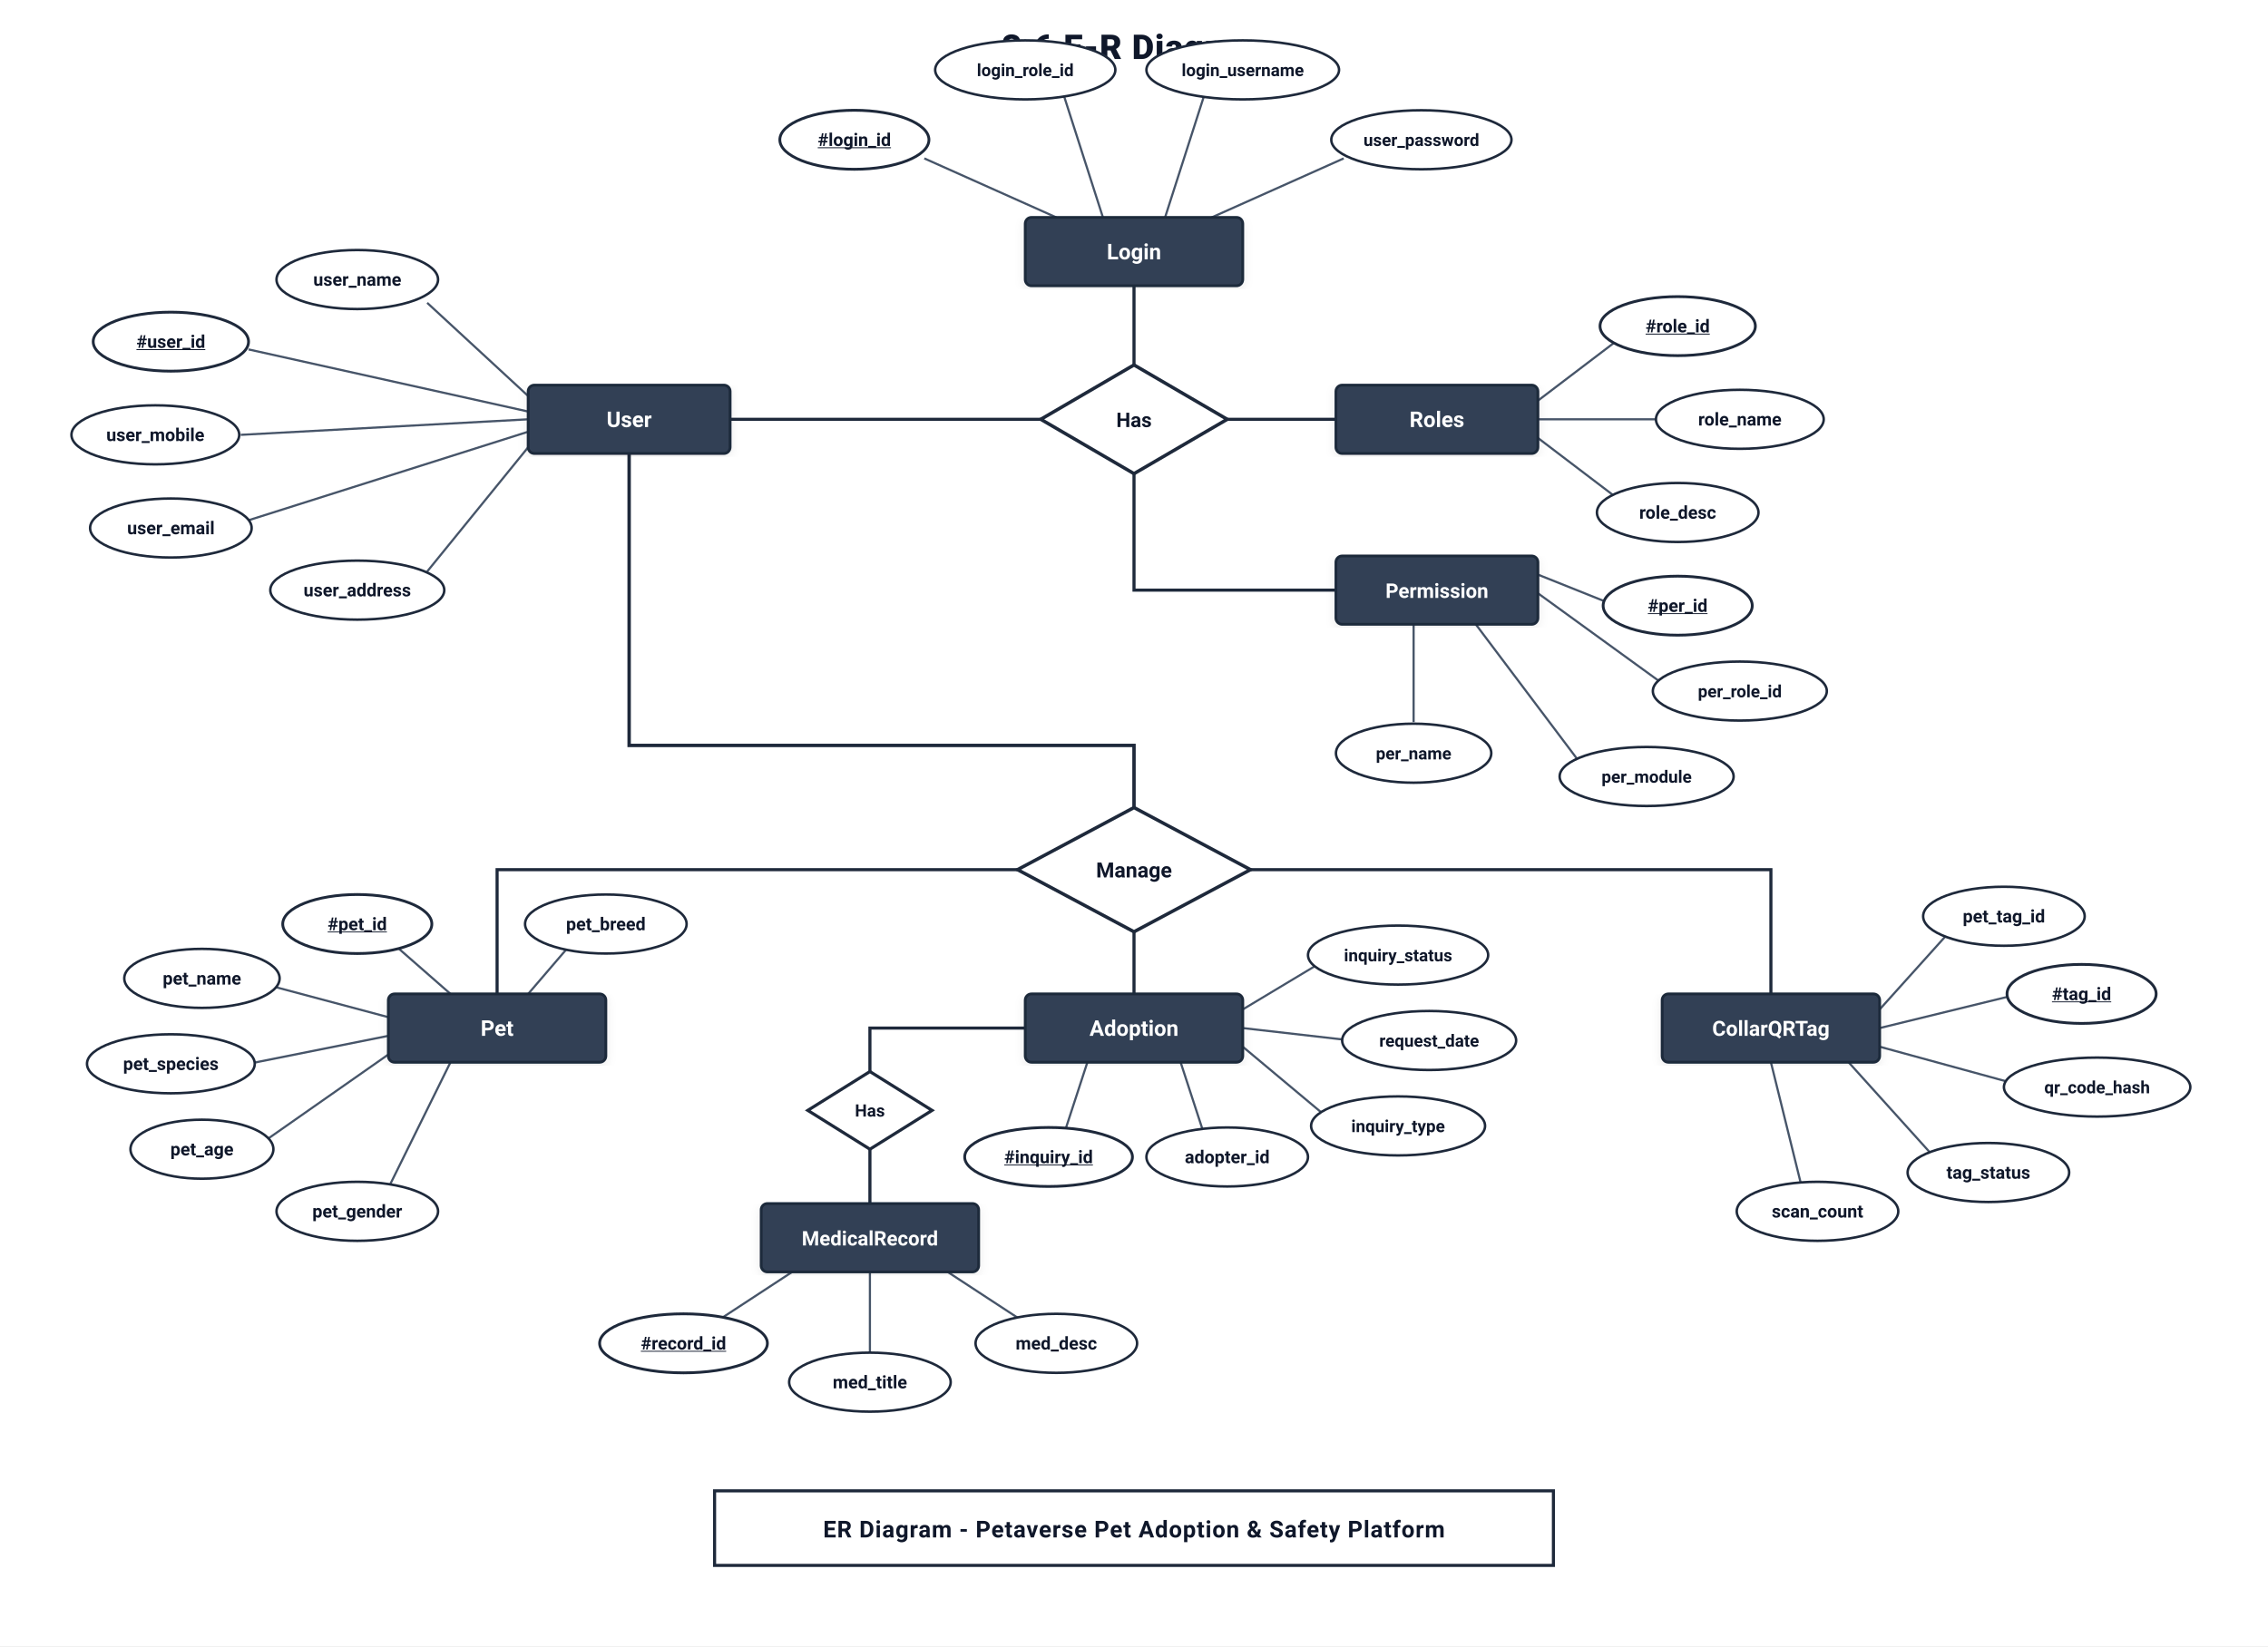
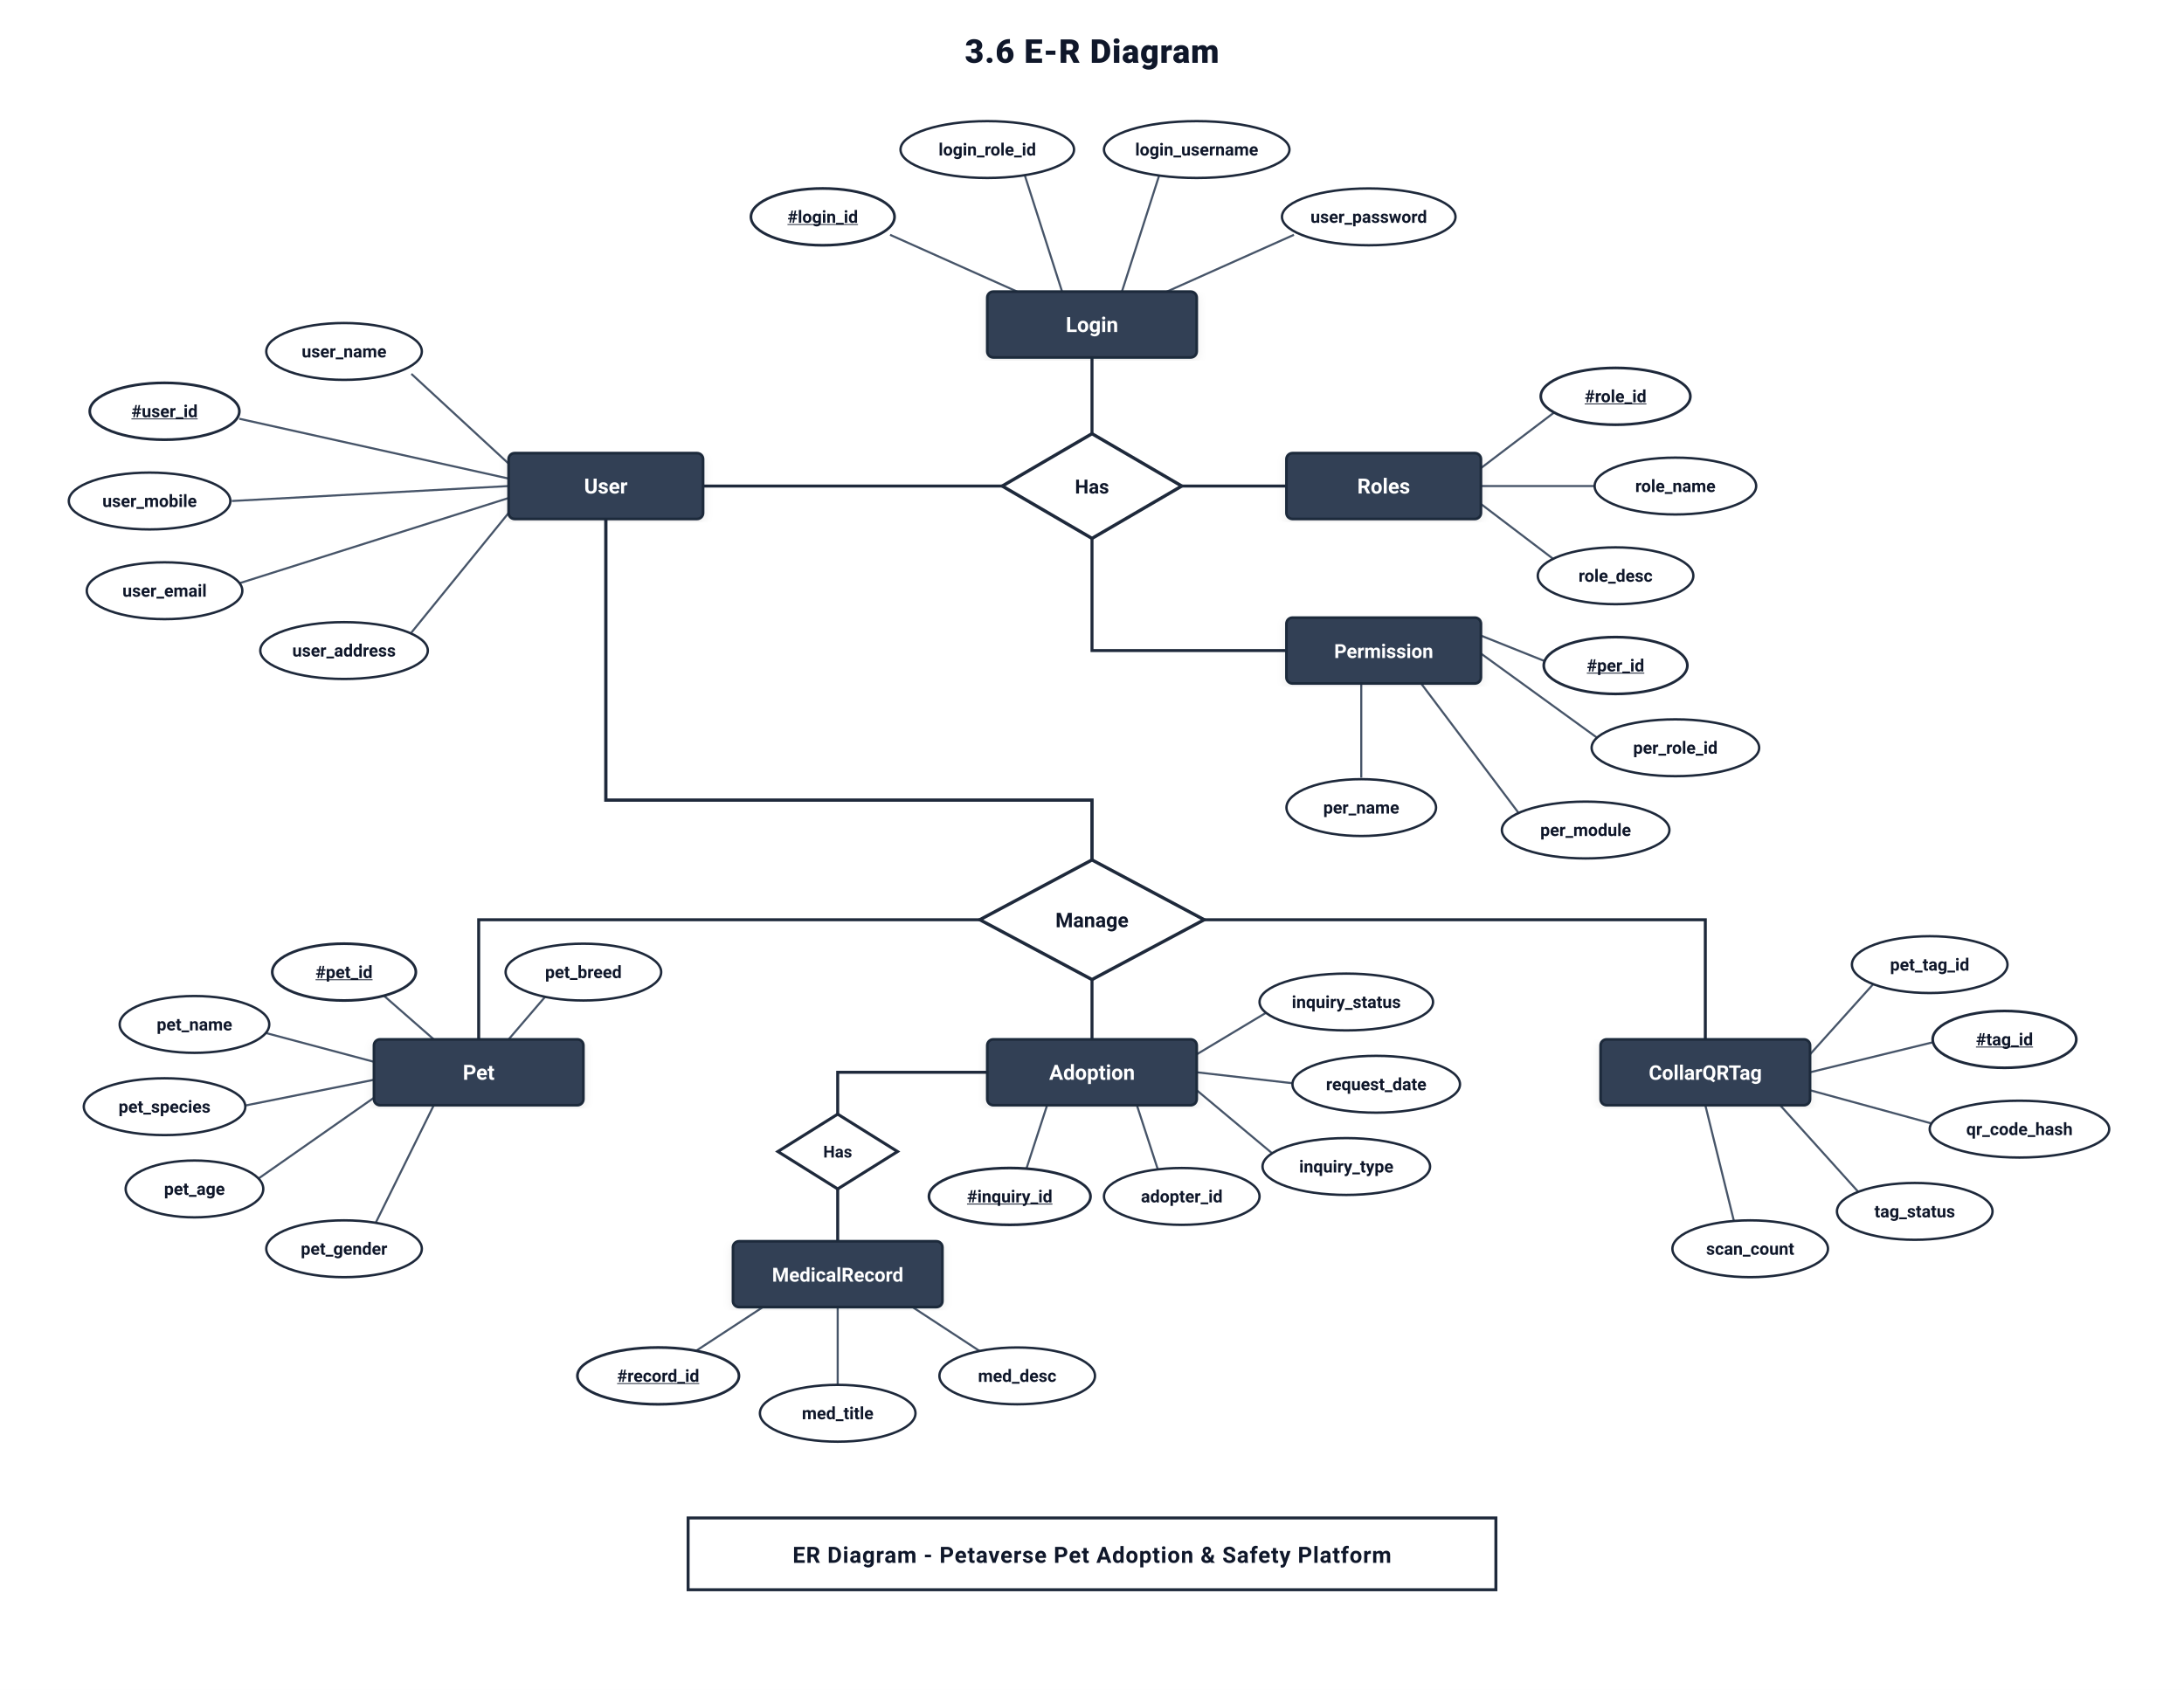
- <svg xmlns="http://www.w3.org/2000/svg" viewBox="0 0 1460 1060" width="100%" height="100%" style="background-color: #ffffff; font-family: -apple-system, BlinkMacSystemFont, 'Segoe UI', Roboto, Helvetica, Arial, sans-serif;">
+ <svg xmlns="http://www.w3.org/2000/svg" viewBox="0 0 1460 1130" width="100%" height="100%" style="background-color: #ffffff; font-family: -apple-system, BlinkMacSystemFont, 'Segoe UI', Roboto, Helvetica, Arial, sans-serif;">
  <defs>
    <filter id="shadow" x="-5%" y="-5%" width="110%" height="110%">
      <feDropShadow dx="0" dy="2" stdDeviation="3" flood-color="#0f172a" flood-opacity="0.08" />
    </filter>
  </defs>
  <rect width="100%" height="100%" fill="#ffffff" />
-   <text x="730" y="38" text-anchor="middle" fill="#0f172a" font-size="22" font-weight="800" letter-spacing="0.5">
+   <text x="730" y="42" text-anchor="middle" fill="#0f172a" font-size="22" font-weight="800" letter-spacing="0.5">
    3.6 E-R Diagram
  </text>
-   <line x1="670" y1="270" x2="470" y2="270" stroke="#1e293b" stroke-width="2" />
-   <line x1="730" y1="235" x2="730" y2="184" stroke="#1e293b" stroke-width="2" />
-   <line x1="790" y1="270" x2="860" y2="270" stroke="#1e293b" stroke-width="2" />
-   <path d="M 730 305 L 730 380 L 860 380" fill="none" stroke="#1e293b" stroke-width="2" />
-   <line x1="340" y1="255" x2="275" y2="195" stroke="#475569" stroke-width="1.4" />
-   <line x1="340" y1="265" x2="160" y2="225" stroke="#475569" stroke-width="1.4" />
-   <line x1="340" y1="270" x2="155" y2="280" stroke="#475569" stroke-width="1.4" />
-   <line x1="340" y1="278" x2="160" y2="335" stroke="#475569" stroke-width="1.4" />
-   <line x1="340" y1="288" x2="275" y2="368" stroke="#475569" stroke-width="1.4" />
-   <line x1="680" y1="140" x2="595" y2="102" stroke="#475569" stroke-width="1.4" />
-   <line x1="710" y1="140" x2="685" y2="62" stroke="#475569" stroke-width="1.4" />
-   <line x1="750" y1="140" x2="775" y2="62" stroke="#475569" stroke-width="1.4" />
-   <line x1="780" y1="140" x2="865" y2="102" stroke="#475569" stroke-width="1.4" />
-   <line x1="990" y1="258" x2="1040" y2="220" stroke="#475569" stroke-width="1.4" />
-   <line x1="990" y1="270" x2="1070" y2="270" stroke="#475569" stroke-width="1.4" />
-   <line x1="990" y1="282" x2="1040" y2="320" stroke="#475569" stroke-width="1.4" />
-   <line x1="990" y1="370" x2="1040" y2="390" stroke="#475569" stroke-width="1.4" />
-   <line x1="990" y1="382" x2="1070" y2="440" stroke="#475569" stroke-width="1.4" />
-   <line x1="950" y1="402" x2="1020" y2="495" stroke="#475569" stroke-width="1.4" />
-   <line x1="910" y1="402" x2="910" y2="465" stroke="#475569" stroke-width="1.4" />
-   <path d="M 405 292 L 405 480 L 730 480 L 730 520" fill="none" stroke="#1e293b" stroke-width="2.2" />
-   <path d="M 655 560 L 320 560 L 320 640" fill="none" stroke="#1e293b" stroke-width="2" />
-   <line x1="730" y1="600" x2="730" y2="640" stroke="#1e293b" stroke-width="2" />
-   <path d="M 805 560 L 1140 560 L 1140 640" fill="none" stroke="#1e293b" stroke-width="2" />
-   <line x1="340" y1="640" x2="370" y2="605" stroke="#475569" stroke-width="1.4" />
-   <line x1="290" y1="640" x2="250" y2="605" stroke="#475569" stroke-width="1.4" />
-   <line x1="250" y1="655" x2="175" y2="635" stroke="#475569" stroke-width="1.4" />
-   <line x1="250" y1="667" x2="160" y2="685" stroke="#475569" stroke-width="1.4" />
-   <line x1="250" y1="679" x2="170" y2="735" stroke="#475569" stroke-width="1.4" />
-   <line x1="290" y1="684" x2="250" y2="765" stroke="#475569" stroke-width="1.4" />
-   <line x1="800" y1="650" x2="850" y2="620" stroke="#475569" stroke-width="1.4" />
-   <line x1="800" y1="662" x2="870" y2="670" stroke="#475569" stroke-width="1.4" />
-   <line x1="800" y1="674" x2="855" y2="720" stroke="#475569" stroke-width="1.4" />
-   <line x1="760" y1="684" x2="775" y2="730" stroke="#475569" stroke-width="1.4" />
-   <line x1="700" y1="684" x2="685" y2="730" stroke="#475569" stroke-width="1.4" />
-   <path d="M 660 662 L 560 662 L 560 690" fill="none" stroke="#1e293b" stroke-width="2" />
-   <line x1="560" y1="740" x2="560" y2="775" stroke="#1e293b" stroke-width="2" />
-   <line x1="510" y1="819" x2="455" y2="855" stroke="#475569" stroke-width="1.4" />
-   <line x1="560" y1="819" x2="560" y2="872" stroke="#475569" stroke-width="1.4" />
-   <line x1="610" y1="819" x2="665" y2="855" stroke="#475569" stroke-width="1.4" />
-   <line x1="1210" y1="650" x2="1255" y2="600" stroke="#475569" stroke-width="1.4" />
-   <line x1="1210" y1="662" x2="1300" y2="640" stroke="#475569" stroke-width="1.4" />
-   <line x1="1210" y1="674" x2="1305" y2="700" stroke="#475569" stroke-width="1.4" />
-   <line x1="1190" y1="684" x2="1245" y2="745" stroke="#475569" stroke-width="1.4" />
-   <line x1="1140" y1="684" x2="1160" y2="765" stroke="#475569" stroke-width="1.4" />
-   <g transform="translate(730, 270)">
-     <polygon points="0,-35 60,0 0,35 -60,0" fill="#ffffff" stroke="#1e293b" stroke-width="2.2" />
-     <text x="0" y="5" text-anchor="middle" fill="#0f172a" font-size="13" font-weight="700">Has</text>
+   <g transform="translate(0, 55)">
+     <line x1="670" y1="270" x2="470" y2="270" stroke="#1e293b" stroke-width="2" />
+     <line x1="730" y1="235" x2="730" y2="184" stroke="#1e293b" stroke-width="2" />
+     <line x1="790" y1="270" x2="860" y2="270" stroke="#1e293b" stroke-width="2" />
+     <path d="M 730 305 L 730 380 L 860 380" fill="none" stroke="#1e293b" stroke-width="2" />
+     <line x1="340" y1="255" x2="275" y2="195" stroke="#475569" stroke-width="1.4" />
+     <line x1="340" y1="265" x2="160" y2="225" stroke="#475569" stroke-width="1.4" />
+     <line x1="340" y1="270" x2="155" y2="280" stroke="#475569" stroke-width="1.4" />
+     <line x1="340" y1="278" x2="160" y2="335" stroke="#475569" stroke-width="1.4" />
+     <line x1="340" y1="288" x2="275" y2="368" stroke="#475569" stroke-width="1.4" />
+     <line x1="680" y1="140" x2="595" y2="102" stroke="#475569" stroke-width="1.4" />
+     <line x1="710" y1="140" x2="685" y2="62" stroke="#475569" stroke-width="1.4" />
+     <line x1="750" y1="140" x2="775" y2="62" stroke="#475569" stroke-width="1.4" />
+     <line x1="780" y1="140" x2="865" y2="102" stroke="#475569" stroke-width="1.4" />
+     <line x1="990" y1="258" x2="1040" y2="220" stroke="#475569" stroke-width="1.4" />
+     <line x1="990" y1="270" x2="1070" y2="270" stroke="#475569" stroke-width="1.4" />
+     <line x1="990" y1="282" x2="1040" y2="320" stroke="#475569" stroke-width="1.4" />
+     <line x1="990" y1="370" x2="1040" y2="390" stroke="#475569" stroke-width="1.4" />
+     <line x1="990" y1="382" x2="1070" y2="440" stroke="#475569" stroke-width="1.4" />
+     <line x1="950" y1="402" x2="1020" y2="495" stroke="#475569" stroke-width="1.4" />
+     <line x1="910" y1="402" x2="910" y2="465" stroke="#475569" stroke-width="1.4" />
+     <path d="M 405 292 L 405 480 L 730 480 L 730 520" fill="none" stroke="#1e293b" stroke-width="2.2" />
+     <path d="M 655 560 L 320 560 L 320 640" fill="none" stroke="#1e293b" stroke-width="2" />
+     <line x1="730" y1="600" x2="730" y2="640" stroke="#1e293b" stroke-width="2" />
+     <path d="M 805 560 L 1140 560 L 1140 640" fill="none" stroke="#1e293b" stroke-width="2" />
+     <line x1="340" y1="640" x2="370" y2="605" stroke="#475569" stroke-width="1.4" />
+     <line x1="290" y1="640" x2="250" y2="605" stroke="#475569" stroke-width="1.4" />
+     <line x1="250" y1="655" x2="175" y2="635" stroke="#475569" stroke-width="1.4" />
+     <line x1="250" y1="667" x2="160" y2="685" stroke="#475569" stroke-width="1.4" />
+     <line x1="250" y1="679" x2="170" y2="735" stroke="#475569" stroke-width="1.4" />
+     <line x1="290" y1="684" x2="250" y2="765" stroke="#475569" stroke-width="1.4" />
+     <line x1="800" y1="650" x2="850" y2="620" stroke="#475569" stroke-width="1.4" />
+     <line x1="800" y1="662" x2="870" y2="670" stroke="#475569" stroke-width="1.4" />
+     <line x1="800" y1="674" x2="855" y2="720" stroke="#475569" stroke-width="1.4" />
+     <line x1="760" y1="684" x2="775" y2="730" stroke="#475569" stroke-width="1.4" />
+     <line x1="700" y1="684" x2="685" y2="730" stroke="#475569" stroke-width="1.4" />
+     <path d="M 660 662 L 560 662 L 560 690" fill="none" stroke="#1e293b" stroke-width="2" />
+     <line x1="560" y1="740" x2="560" y2="775" stroke="#1e293b" stroke-width="2" />
+     <line x1="510" y1="819" x2="455" y2="855" stroke="#475569" stroke-width="1.4" />
+     <line x1="560" y1="819" x2="560" y2="872" stroke="#475569" stroke-width="1.4" />
+     <line x1="610" y1="819" x2="665" y2="855" stroke="#475569" stroke-width="1.4" />
+     <line x1="1210" y1="650" x2="1255" y2="600" stroke="#475569" stroke-width="1.4" />
+     <line x1="1210" y1="662" x2="1300" y2="640" stroke="#475569" stroke-width="1.4" />
+     <line x1="1210" y1="674" x2="1305" y2="700" stroke="#475569" stroke-width="1.4" />
+     <line x1="1190" y1="684" x2="1245" y2="745" stroke="#475569" stroke-width="1.4" />
+     <line x1="1140" y1="684" x2="1160" y2="765" stroke="#475569" stroke-width="1.4" />
+     <g transform="translate(730, 270)">
+       <polygon points="0,-35 60,0 0,35 -60,0" fill="#ffffff" stroke="#1e293b" stroke-width="2.2" />
+       <text x="0" y="5" text-anchor="middle" fill="#0f172a" font-size="13" font-weight="700">Has</text>
+     </g>
+     <g transform="translate(730, 560)">
+       <polygon points="0,-40 75,0 0,40 -75,0" fill="#ffffff" stroke="#1e293b" stroke-width="2.2" />
+       <text x="0" y="5" text-anchor="middle" fill="#0f172a" font-size="13.5" font-weight="700">Manage</text>
+     </g>
+     <g transform="translate(560, 715)">
+       <polygon points="0,-25 40,0 0,25 -40,0" fill="#ffffff" stroke="#1e293b" stroke-width="2" />
+       <text x="0" y="4" text-anchor="middle" fill="#0f172a" font-size="11" font-weight="700">Has</text>
+     </g>
+     <g transform="translate(340, 248)" filter="url(#shadow)">
+       <rect width="130" height="44" rx="4" fill="#334155" stroke="#1e293b" stroke-width="1.8" />
+       <text x="65" y="27" text-anchor="middle" fill="#ffffff" font-size="14" font-weight="700">User</text>
+     </g>
+     <g transform="translate(660, 140)" filter="url(#shadow)">
+       <rect width="140" height="44" rx="4" fill="#334155" stroke="#1e293b" stroke-width="1.8" />
+       <text x="70" y="27" text-anchor="middle" fill="#ffffff" font-size="14" font-weight="700">Login</text>
+     </g>
+     <g transform="translate(860, 248)" filter="url(#shadow)">
+       <rect width="130" height="44" rx="4" fill="#334155" stroke="#1e293b" stroke-width="1.8" />
+       <text x="65" y="27" text-anchor="middle" fill="#ffffff" font-size="14" font-weight="700">Roles</text>
+     </g>
+     <g transform="translate(860, 358)" filter="url(#shadow)">
+       <rect width="130" height="44" rx="4" fill="#334155" stroke="#1e293b" stroke-width="1.8" />
+       <text x="65" y="27" text-anchor="middle" fill="#ffffff" font-size="13" font-weight="700">Permission</text>
+     </g>
+     <g transform="translate(250, 640)" filter="url(#shadow)">
+       <rect width="140" height="44" rx="4" fill="#334155" stroke="#1e293b" stroke-width="1.8" />
+       <text x="70" y="27" text-anchor="middle" fill="#ffffff" font-size="14" font-weight="700">Pet</text>
+     </g>
+     <g transform="translate(660, 640)" filter="url(#shadow)">
+       <rect width="140" height="44" rx="4" fill="#334155" stroke="#1e293b" stroke-width="1.8" />
+       <text x="70" y="27" text-anchor="middle" fill="#ffffff" font-size="14" font-weight="700">Adoption</text>
+     </g>
+     <g transform="translate(1070, 640)" filter="url(#shadow)">
+       <rect width="140" height="44" rx="4" fill="#334155" stroke="#1e293b" stroke-width="1.8" />
+       <text x="70" y="27" text-anchor="middle" fill="#ffffff" font-size="13.5" font-weight="700">CollarQRTag</text>
+     </g>
+     <g transform="translate(490, 775)" filter="url(#shadow)">
+       <rect width="140" height="44" rx="4" fill="#334155" stroke="#1e293b" stroke-width="1.8" />
+       <text x="70" y="27" text-anchor="middle" fill="#ffffff" font-size="13" font-weight="700">MedicalRecord</text>
+     </g>
+     <g transform="translate(230, 180)">
+       <ellipse cx="0" cy="0" rx="52" ry="19" fill="#ffffff" stroke="#1e293b" stroke-width="1.6" />
+       <text x="0" y="4" text-anchor="middle" fill="#0f172a" font-size="11.5" font-weight="600">user_name</text>
+     </g>
+     <g transform="translate(110, 220)">
+       <ellipse cx="0" cy="0" rx="50" ry="19" fill="#ffffff" stroke="#1e293b" stroke-width="1.8" />
+       <text x="0" y="4" text-anchor="middle" fill="#0f172a" font-size="11.5" font-weight="700" text-decoration="underline">#user_id</text>
+     </g>
+     <g transform="translate(100, 280)">
+       <ellipse cx="0" cy="0" rx="54" ry="19" fill="#ffffff" stroke="#1e293b" stroke-width="1.6" />
+       <text x="0" y="4" text-anchor="middle" fill="#0f172a" font-size="11.5" font-weight="600">user_mobile</text>
+     </g>
+     <g transform="translate(110, 340)">
+       <ellipse cx="0" cy="0" rx="52" ry="19" fill="#ffffff" stroke="#1e293b" stroke-width="1.6" />
+       <text x="0" y="4" text-anchor="middle" fill="#0f172a" font-size="11.5" font-weight="600">user_email</text>
+     </g>
+     <g transform="translate(230, 380)">
+       <ellipse cx="0" cy="0" rx="56" ry="19" fill="#ffffff" stroke="#1e293b" stroke-width="1.6" />
+       <text x="0" y="4" text-anchor="middle" fill="#0f172a" font-size="11.5" font-weight="600">user_address</text>
+     </g>
+     <g transform="translate(550, 90)">
+       <ellipse cx="0" cy="0" rx="48" ry="19" fill="#ffffff" stroke="#1e293b" stroke-width="1.8" />
+       <text x="0" y="4" text-anchor="middle" fill="#0f172a" font-size="11.5" font-weight="700" text-decoration="underline">#login_id</text>
+     </g>
+     <g transform="translate(660, 45)">
+       <ellipse cx="0" cy="0" rx="58" ry="19" fill="#ffffff" stroke="#1e293b" stroke-width="1.6" />
+       <text x="0" y="4" text-anchor="middle" fill="#0f172a" font-size="11.5" font-weight="600">login_role_id</text>
+     </g>
+     <g transform="translate(800, 45)">
+       <ellipse cx="0" cy="0" rx="62" ry="19" fill="#ffffff" stroke="#1e293b" stroke-width="1.6" />
+       <text x="0" y="4" text-anchor="middle" fill="#0f172a" font-size="11.5" font-weight="600">login_username</text>
+     </g>
+     <g transform="translate(915, 90)">
+       <ellipse cx="0" cy="0" rx="58" ry="19" fill="#ffffff" stroke="#1e293b" stroke-width="1.6" />
+       <text x="0" y="4" text-anchor="middle" fill="#0f172a" font-size="11.5" font-weight="600">user_password</text>
+     </g>
+     <g transform="translate(1080, 210)">
+       <ellipse cx="0" cy="0" rx="50" ry="19" fill="#ffffff" stroke="#1e293b" stroke-width="1.8" />
+       <text x="0" y="4" text-anchor="middle" fill="#0f172a" font-size="11.5" font-weight="700" text-decoration="underline">#role_id</text>
+     </g>
+     <g transform="translate(1120, 270)">
+       <ellipse cx="0" cy="0" rx="54" ry="19" fill="#ffffff" stroke="#1e293b" stroke-width="1.6" />
+       <text x="0" y="4" text-anchor="middle" fill="#0f172a" font-size="11.5" font-weight="600">role_name</text>
+     </g>
+     <g transform="translate(1080, 330)">
+       <ellipse cx="0" cy="0" rx="52" ry="19" fill="#ffffff" stroke="#1e293b" stroke-width="1.6" />
+       <text x="0" y="4" text-anchor="middle" fill="#0f172a" font-size="11.5" font-weight="600">role_desc</text>
+     </g>
+     <g transform="translate(1080, 390)">
+       <ellipse cx="0" cy="0" rx="48" ry="19" fill="#ffffff" stroke="#1e293b" stroke-width="1.8" />
+       <text x="0" y="4" text-anchor="middle" fill="#0f172a" font-size="11.5" font-weight="700" text-decoration="underline">#per_id</text>
+     </g>
+     <g transform="translate(1120, 445)">
+       <ellipse cx="0" cy="0" rx="56" ry="19" fill="#ffffff" stroke="#1e293b" stroke-width="1.6" />
+       <text x="0" y="4" text-anchor="middle" fill="#0f172a" font-size="11.5" font-weight="600">per_role_id</text>
+     </g>
+     <g transform="translate(1060, 500)">
+       <ellipse cx="0" cy="0" rx="56" ry="19" fill="#ffffff" stroke="#1e293b" stroke-width="1.6" />
+       <text x="0" y="4" text-anchor="middle" fill="#0f172a" font-size="11.5" font-weight="600">per_module</text>
+     </g>
+     <g transform="translate(910, 485)">
+       <ellipse cx="0" cy="0" rx="50" ry="19" fill="#ffffff" stroke="#1e293b" stroke-width="1.6" />
+       <text x="0" y="4" text-anchor="middle" fill="#0f172a" font-size="11.5" font-weight="600">per_name</text>
+     </g>
+     <g transform="translate(390, 595)">
+       <ellipse cx="0" cy="0" rx="52" ry="19" fill="#ffffff" stroke="#1e293b" stroke-width="1.6" />
+       <text x="0" y="4" text-anchor="middle" fill="#0f172a" font-size="11.5" font-weight="600">pet_breed</text>
+     </g>
+     <g transform="translate(230, 595)">
+       <ellipse cx="0" cy="0" rx="48" ry="19" fill="#ffffff" stroke="#1e293b" stroke-width="1.8" />
+       <text x="0" y="4" text-anchor="middle" fill="#0f172a" font-size="11.5" font-weight="700" text-decoration="underline">#pet_id</text>
+     </g>
+     <g transform="translate(130, 630)">
+       <ellipse cx="0" cy="0" rx="50" ry="19" fill="#ffffff" stroke="#1e293b" stroke-width="1.6" />
+       <text x="0" y="4" text-anchor="middle" fill="#0f172a" font-size="11.5" font-weight="600">pet_name</text>
+     </g>
+     <g transform="translate(110, 685)">
+       <ellipse cx="0" cy="0" rx="54" ry="19" fill="#ffffff" stroke="#1e293b" stroke-width="1.6" />
+       <text x="0" y="4" text-anchor="middle" fill="#0f172a" font-size="11.5" font-weight="600">pet_species</text>
+     </g>
+     <g transform="translate(130, 740)">
+       <ellipse cx="0" cy="0" rx="46" ry="19" fill="#ffffff" stroke="#1e293b" stroke-width="1.6" />
+       <text x="0" y="4" text-anchor="middle" fill="#0f172a" font-size="11.5" font-weight="600">pet_age</text>
+     </g>
+     <g transform="translate(230, 780)">
+       <ellipse cx="0" cy="0" rx="52" ry="19" fill="#ffffff" stroke="#1e293b" stroke-width="1.6" />
+       <text x="0" y="4" text-anchor="middle" fill="#0f172a" font-size="11.5" font-weight="600">pet_gender</text>
+     </g>
+     <g transform="translate(900, 615)">
+       <ellipse cx="0" cy="0" rx="58" ry="19" fill="#ffffff" stroke="#1e293b" stroke-width="1.6" />
+       <text x="0" y="4" text-anchor="middle" fill="#0f172a" font-size="11.5" font-weight="600">inquiry_status</text>
+     </g>
+     <g transform="translate(920, 670)">
+       <ellipse cx="0" cy="0" rx="56" ry="19" fill="#ffffff" stroke="#1e293b" stroke-width="1.6" />
+       <text x="0" y="4" text-anchor="middle" fill="#0f172a" font-size="11.5" font-weight="600">request_date</text>
+     </g>
+     <g transform="translate(900, 725)">
+       <ellipse cx="0" cy="0" rx="56" ry="19" fill="#ffffff" stroke="#1e293b" stroke-width="1.6" />
+       <text x="0" y="4" text-anchor="middle" fill="#0f172a" font-size="11.5" font-weight="600">inquiry_type</text>
+     </g>
+     <g transform="translate(790, 745)">
+       <ellipse cx="0" cy="0" rx="52" ry="19" fill="#ffffff" stroke="#1e293b" stroke-width="1.6" />
+       <text x="0" y="4" text-anchor="middle" fill="#0f172a" font-size="11.5" font-weight="600">adopter_id</text>
+     </g>
+     <g transform="translate(675, 745)">
+       <ellipse cx="0" cy="0" rx="54" ry="19" fill="#ffffff" stroke="#1e293b" stroke-width="1.8" />
+       <text x="0" y="4" text-anchor="middle" fill="#0f172a" font-size="11.5" font-weight="700" text-decoration="underline">#inquiry_id</text>
+     </g>
+     <g transform="translate(440, 865)">
+       <ellipse cx="0" cy="0" rx="54" ry="19" fill="#ffffff" stroke="#1e293b" stroke-width="1.8" />
+       <text x="0" y="4" text-anchor="middle" fill="#0f172a" font-size="11.5" font-weight="700" text-decoration="underline">#record_id</text>
+     </g>
+     <g transform="translate(560, 890)">
+       <ellipse cx="0" cy="0" rx="52" ry="19" fill="#ffffff" stroke="#1e293b" stroke-width="1.6" />
+       <text x="0" y="4" text-anchor="middle" fill="#0f172a" font-size="11.5" font-weight="600">med_title</text>
+     </g>
+     <g transform="translate(680, 865)">
+       <ellipse cx="0" cy="0" rx="52" ry="19" fill="#ffffff" stroke="#1e293b" stroke-width="1.6" />
+       <text x="0" y="4" text-anchor="middle" fill="#0f172a" font-size="11.5" font-weight="600">med_desc</text>
+     </g>
+     <g transform="translate(1290, 590)">
+       <ellipse cx="0" cy="0" rx="52" ry="19" fill="#ffffff" stroke="#1e293b" stroke-width="1.6" />
+       <text x="0" y="4" text-anchor="middle" fill="#0f172a" font-size="11.5" font-weight="600">pet_tag_id</text>
+     </g>
+     <g transform="translate(1340, 640)">
+       <ellipse cx="0" cy="0" rx="48" ry="19" fill="#ffffff" stroke="#1e293b" stroke-width="1.8" />
+       <text x="0" y="4" text-anchor="middle" fill="#0f172a" font-size="11.5" font-weight="700" text-decoration="underline">#tag_id</text>
+     </g>
+     <g transform="translate(1350, 700)">
+       <ellipse cx="0" cy="0" rx="60" ry="19" fill="#ffffff" stroke="#1e293b" stroke-width="1.6" />
+       <text x="0" y="4" text-anchor="middle" fill="#0f172a" font-size="11.5" font-weight="600">qr_code_hash</text>
+     </g>
+     <g transform="translate(1280, 755)">
+       <ellipse cx="0" cy="0" rx="52" ry="19" fill="#ffffff" stroke="#1e293b" stroke-width="1.6" />
+       <text x="0" y="4" text-anchor="middle" fill="#0f172a" font-size="11.5" font-weight="600">tag_status</text>
+     </g>
+     <g transform="translate(1170, 780)">
+       <ellipse cx="0" cy="0" rx="52" ry="19" fill="#ffffff" stroke="#1e293b" stroke-width="1.6" />
+       <text x="0" y="4" text-anchor="middle" fill="#0f172a" font-size="11.5" font-weight="600">scan_count</text>
+     </g>
+     <rect x="460" y="960" width="540" height="48" fill="#ffffff" stroke="#1e293b" stroke-width="2" />
+     <text x="730" y="990" text-anchor="middle" fill="#0f172a" font-size="15" font-weight="700" letter-spacing="0.5">
+       ER Diagram - Petaverse Pet Adoption &amp; Safety Platform
+     </text>
  </g>
-   <g transform="translate(730, 560)">
-     <polygon points="0,-40 75,0 0,40 -75,0" fill="#ffffff" stroke="#1e293b" stroke-width="2.2" />
-     <text x="0" y="5" text-anchor="middle" fill="#0f172a" font-size="13.5" font-weight="700">Manage</text>
-   </g>
-   <g transform="translate(560, 715)">
-     <polygon points="0,-25 40,0 0,25 -40,0" fill="#ffffff" stroke="#1e293b" stroke-width="2" />
-     <text x="0" y="4" text-anchor="middle" fill="#0f172a" font-size="11" font-weight="700">Has</text>
-   </g>
-   <g transform="translate(340, 248)" filter="url(#shadow)">
-     <rect width="130" height="44" rx="4" fill="#334155" stroke="#1e293b" stroke-width="1.8" />
-     <text x="65" y="27" text-anchor="middle" fill="#ffffff" font-size="14" font-weight="700">User</text>
-   </g>
-   <g transform="translate(660, 140)" filter="url(#shadow)">
-     <rect width="140" height="44" rx="4" fill="#334155" stroke="#1e293b" stroke-width="1.8" />
-     <text x="70" y="27" text-anchor="middle" fill="#ffffff" font-size="14" font-weight="700">Login</text>
-   </g>
-   <g transform="translate(860, 248)" filter="url(#shadow)">
-     <rect width="130" height="44" rx="4" fill="#334155" stroke="#1e293b" stroke-width="1.8" />
-     <text x="65" y="27" text-anchor="middle" fill="#ffffff" font-size="14" font-weight="700">Roles</text>
-   </g>
-   <g transform="translate(860, 358)" filter="url(#shadow)">
-     <rect width="130" height="44" rx="4" fill="#334155" stroke="#1e293b" stroke-width="1.8" />
-     <text x="65" y="27" text-anchor="middle" fill="#ffffff" font-size="13" font-weight="700">Permission</text>
-   </g>
-   <g transform="translate(250, 640)" filter="url(#shadow)">
-     <rect width="140" height="44" rx="4" fill="#334155" stroke="#1e293b" stroke-width="1.8" />
-     <text x="70" y="27" text-anchor="middle" fill="#ffffff" font-size="14" font-weight="700">Pet</text>
-   </g>
-   <g transform="translate(660, 640)" filter="url(#shadow)">
-     <rect width="140" height="44" rx="4" fill="#334155" stroke="#1e293b" stroke-width="1.8" />
-     <text x="70" y="27" text-anchor="middle" fill="#ffffff" font-size="14" font-weight="700">Adoption</text>
-   </g>
-   <g transform="translate(1070, 640)" filter="url(#shadow)">
-     <rect width="140" height="44" rx="4" fill="#334155" stroke="#1e293b" stroke-width="1.8" />
-     <text x="70" y="27" text-anchor="middle" fill="#ffffff" font-size="13.5" font-weight="700">CollarQRTag</text>
-   </g>
-   <g transform="translate(490, 775)" filter="url(#shadow)">
-     <rect width="140" height="44" rx="4" fill="#334155" stroke="#1e293b" stroke-width="1.8" />
-     <text x="70" y="27" text-anchor="middle" fill="#ffffff" font-size="13" font-weight="700">MedicalRecord</text>
-   </g>
-   <g transform="translate(230, 180)">
-     <ellipse cx="0" cy="0" rx="52" ry="19" fill="#ffffff" stroke="#1e293b" stroke-width="1.6" />
-     <text x="0" y="4" text-anchor="middle" fill="#0f172a" font-size="11.5" font-weight="600">user_name</text>
-   </g>
-   <g transform="translate(110, 220)">
-     <ellipse cx="0" cy="0" rx="50" ry="19" fill="#ffffff" stroke="#1e293b" stroke-width="1.8" />
-     <text x="0" y="4" text-anchor="middle" fill="#0f172a" font-size="11.5" font-weight="700" text-decoration="underline">#user_id</text>
-   </g>
-   <g transform="translate(100, 280)">
-     <ellipse cx="0" cy="0" rx="54" ry="19" fill="#ffffff" stroke="#1e293b" stroke-width="1.6" />
-     <text x="0" y="4" text-anchor="middle" fill="#0f172a" font-size="11.5" font-weight="600">user_mobile</text>
-   </g>
-   <g transform="translate(110, 340)">
-     <ellipse cx="0" cy="0" rx="52" ry="19" fill="#ffffff" stroke="#1e293b" stroke-width="1.6" />
-     <text x="0" y="4" text-anchor="middle" fill="#0f172a" font-size="11.5" font-weight="600">user_email</text>
-   </g>
-   <g transform="translate(230, 380)">
-     <ellipse cx="0" cy="0" rx="56" ry="19" fill="#ffffff" stroke="#1e293b" stroke-width="1.6" />
-     <text x="0" y="4" text-anchor="middle" fill="#0f172a" font-size="11.5" font-weight="600">user_address</text>
-   </g>
-   <g transform="translate(550, 90)">
-     <ellipse cx="0" cy="0" rx="48" ry="19" fill="#ffffff" stroke="#1e293b" stroke-width="1.8" />
-     <text x="0" y="4" text-anchor="middle" fill="#0f172a" font-size="11.5" font-weight="700" text-decoration="underline">#login_id</text>
-   </g>
-   <g transform="translate(660, 45)">
-     <ellipse cx="0" cy="0" rx="58" ry="19" fill="#ffffff" stroke="#1e293b" stroke-width="1.6" />
-     <text x="0" y="4" text-anchor="middle" fill="#0f172a" font-size="11" font-weight="600">login_role_id</text>
-   </g>
-   <g transform="translate(800, 45)">
-     <ellipse cx="0" cy="0" rx="62" ry="19" fill="#ffffff" stroke="#1e293b" stroke-width="1.6" />
-     <text x="0" y="4" text-anchor="middle" fill="#0f172a" font-size="11" font-weight="600">login_username</text>
-   </g>
-   <g transform="translate(915, 90)">
-     <ellipse cx="0" cy="0" rx="58" ry="19" fill="#ffffff" stroke="#1e293b" stroke-width="1.6" />
-     <text x="0" y="4" text-anchor="middle" fill="#0f172a" font-size="11" font-weight="600">user_password</text>
-   </g>
-   <g transform="translate(1080, 210)">
-     <ellipse cx="0" cy="0" rx="50" ry="19" fill="#ffffff" stroke="#1e293b" stroke-width="1.8" />
-     <text x="0" y="4" text-anchor="middle" fill="#0f172a" font-size="11.5" font-weight="700" text-decoration="underline">#role_id</text>
-   </g>
-   <g transform="translate(1120, 270)">
-     <ellipse cx="0" cy="0" rx="54" ry="19" fill="#ffffff" stroke="#1e293b" stroke-width="1.6" />
-     <text x="0" y="4" text-anchor="middle" fill="#0f172a" font-size="11.5" font-weight="600">role_name</text>
-   </g>
-   <g transform="translate(1080, 330)">
-     <ellipse cx="0" cy="0" rx="52" ry="19" fill="#ffffff" stroke="#1e293b" stroke-width="1.6" />
-     <text x="0" y="4" text-anchor="middle" fill="#0f172a" font-size="11.5" font-weight="600">role_desc</text>
-   </g>
-   <g transform="translate(1080, 390)">
-     <ellipse cx="0" cy="0" rx="48" ry="19" fill="#ffffff" stroke="#1e293b" stroke-width="1.8" />
-     <text x="0" y="4" text-anchor="middle" fill="#0f172a" font-size="11.5" font-weight="700" text-decoration="underline">#per_id</text>
-   </g>
-   <g transform="translate(1120, 445)">
-     <ellipse cx="0" cy="0" rx="56" ry="19" fill="#ffffff" stroke="#1e293b" stroke-width="1.6" />
-     <text x="0" y="4" text-anchor="middle" fill="#0f172a" font-size="11" font-weight="600">per_role_id</text>
-   </g>
-   <g transform="translate(1060, 500)">
-     <ellipse cx="0" cy="0" rx="56" ry="19" fill="#ffffff" stroke="#1e293b" stroke-width="1.6" />
-     <text x="0" y="4" text-anchor="middle" fill="#0f172a" font-size="11" font-weight="600">per_module</text>
-   </g>
-   <g transform="translate(910, 485)">
-     <ellipse cx="0" cy="0" rx="50" ry="19" fill="#ffffff" stroke="#1e293b" stroke-width="1.6" />
-     <text x="0" y="4" text-anchor="middle" fill="#0f172a" font-size="11" font-weight="600">per_name</text>
-   </g>
-   <g transform="translate(390, 595)">
-     <ellipse cx="0" cy="0" rx="52" ry="19" fill="#ffffff" stroke="#1e293b" stroke-width="1.6" />
-     <text x="0" y="4" text-anchor="middle" fill="#0f172a" font-size="11.5" font-weight="600">pet_breed</text>
-   </g>
-   <g transform="translate(230, 595)">
-     <ellipse cx="0" cy="0" rx="48" ry="19" fill="#ffffff" stroke="#1e293b" stroke-width="1.8" />
-     <text x="0" y="4" text-anchor="middle" fill="#0f172a" font-size="11.5" font-weight="700" text-decoration="underline">#pet_id</text>
-   </g>
-   <g transform="translate(130, 630)">
-     <ellipse cx="0" cy="0" rx="50" ry="19" fill="#ffffff" stroke="#1e293b" stroke-width="1.6" />
-     <text x="0" y="4" text-anchor="middle" fill="#0f172a" font-size="11.5" font-weight="600">pet_name</text>
-   </g>
-   <g transform="translate(110, 685)">
-     <ellipse cx="0" cy="0" rx="54" ry="19" fill="#ffffff" stroke="#1e293b" stroke-width="1.6" />
-     <text x="0" y="4" text-anchor="middle" fill="#0f172a" font-size="11.5" font-weight="600">pet_species</text>
-   </g>
-   <g transform="translate(130, 740)">
-     <ellipse cx="0" cy="0" rx="46" ry="19" fill="#ffffff" stroke="#1e293b" stroke-width="1.6" />
-     <text x="0" y="4" text-anchor="middle" fill="#0f172a" font-size="11.5" font-weight="600">pet_age</text>
-   </g>
-   <g transform="translate(230, 780)">
-     <ellipse cx="0" cy="0" rx="52" ry="19" fill="#ffffff" stroke="#1e293b" stroke-width="1.6" />
-     <text x="0" y="4" text-anchor="middle" fill="#0f172a" font-size="11.5" font-weight="600">pet_gender</text>
-   </g>
-   <g transform="translate(900, 615)">
-     <ellipse cx="0" cy="0" rx="58" ry="19" fill="#ffffff" stroke="#1e293b" stroke-width="1.6" />
-     <text x="0" y="4" text-anchor="middle" fill="#0f172a" font-size="11" font-weight="600">inquiry_status</text>
-   </g>
-   <g transform="translate(920, 670)">
-     <ellipse cx="0" cy="0" rx="56" ry="19" fill="#ffffff" stroke="#1e293b" stroke-width="1.6" />
-     <text x="0" y="4" text-anchor="middle" fill="#0f172a" font-size="11" font-weight="600">request_date</text>
-   </g>
-   <g transform="translate(900, 725)">
-     <ellipse cx="0" cy="0" rx="56" ry="19" fill="#ffffff" stroke="#1e293b" stroke-width="1.6" />
-     <text x="0" y="4" text-anchor="middle" fill="#0f172a" font-size="11" font-weight="600">inquiry_type</text>
-   </g>
-   <g transform="translate(790, 745)">
-     <ellipse cx="0" cy="0" rx="52" ry="19" fill="#ffffff" stroke="#1e293b" stroke-width="1.6" />
-     <text x="0" y="4" text-anchor="middle" fill="#0f172a" font-size="11.5" font-weight="600">adopter_id</text>
-   </g>
-   <g transform="translate(675, 745)">
-     <ellipse cx="0" cy="0" rx="54" ry="19" fill="#ffffff" stroke="#1e293b" stroke-width="1.8" />
-     <text x="0" y="4" text-anchor="middle" fill="#0f172a" font-size="11.5" font-weight="700" text-decoration="underline">#inquiry_id</text>
-   </g>
-   <g transform="translate(440, 865)">
-     <ellipse cx="0" cy="0" rx="54" ry="19" fill="#ffffff" stroke="#1e293b" stroke-width="1.8" />
-     <text x="0" y="4" text-anchor="middle" fill="#0f172a" font-size="11.5" font-weight="700" text-decoration="underline">#record_id</text>
-   </g>
-   <g transform="translate(560, 890)">
-     <ellipse cx="0" cy="0" rx="52" ry="19" fill="#ffffff" stroke="#1e293b" stroke-width="1.6" />
-     <text x="0" y="4" text-anchor="middle" fill="#0f172a" font-size="11.5" font-weight="600">med_title</text>
-   </g>
-   <g transform="translate(680, 865)">
-     <ellipse cx="0" cy="0" rx="52" ry="19" fill="#ffffff" stroke="#1e293b" stroke-width="1.6" />
-     <text x="0" y="4" text-anchor="middle" fill="#0f172a" font-size="11.5" font-weight="600">med_desc</text>
-   </g>
-   <g transform="translate(1290, 590)">
-     <ellipse cx="0" cy="0" rx="52" ry="19" fill="#ffffff" stroke="#1e293b" stroke-width="1.6" />
-     <text x="0" y="4" text-anchor="middle" fill="#0f172a" font-size="11.5" font-weight="600">pet_tag_id</text>
-   </g>
-   <g transform="translate(1340, 640)">
-     <ellipse cx="0" cy="0" rx="48" ry="19" fill="#ffffff" stroke="#1e293b" stroke-width="1.8" />
-     <text x="0" y="4" text-anchor="middle" fill="#0f172a" font-size="11.5" font-weight="700" text-decoration="underline">#tag_id</text>
-   </g>
-   <g transform="translate(1350, 700)">
-     <ellipse cx="0" cy="0" rx="60" ry="19" fill="#ffffff" stroke="#1e293b" stroke-width="1.6" />
-     <text x="0" y="4" text-anchor="middle" fill="#0f172a" font-size="11" font-weight="600">qr_code_hash</text>
-   </g>
-   <g transform="translate(1280, 755)">
-     <ellipse cx="0" cy="0" rx="52" ry="19" fill="#ffffff" stroke="#1e293b" stroke-width="1.6" />
-     <text x="0" y="4" text-anchor="middle" fill="#0f172a" font-size="11.5" font-weight="600">tag_status</text>
-   </g>
-   <g transform="translate(1170, 780)">
-     <ellipse cx="0" cy="0" rx="52" ry="19" fill="#ffffff" stroke="#1e293b" stroke-width="1.6" />
-     <text x="0" y="4" text-anchor="middle" fill="#0f172a" font-size="11.5" font-weight="600">scan_count</text>
-   </g>
-   <rect x="460" y="960" width="540" height="48" fill="#ffffff" stroke="#1e293b" stroke-width="2" />
-   <text x="730" y="990" text-anchor="middle" fill="#0f172a" font-size="15" font-weight="700" letter-spacing="0.5">
-     ER Diagram - Petaverse Pet Adoption &amp; Safety Platform
-   </text>
</svg>
